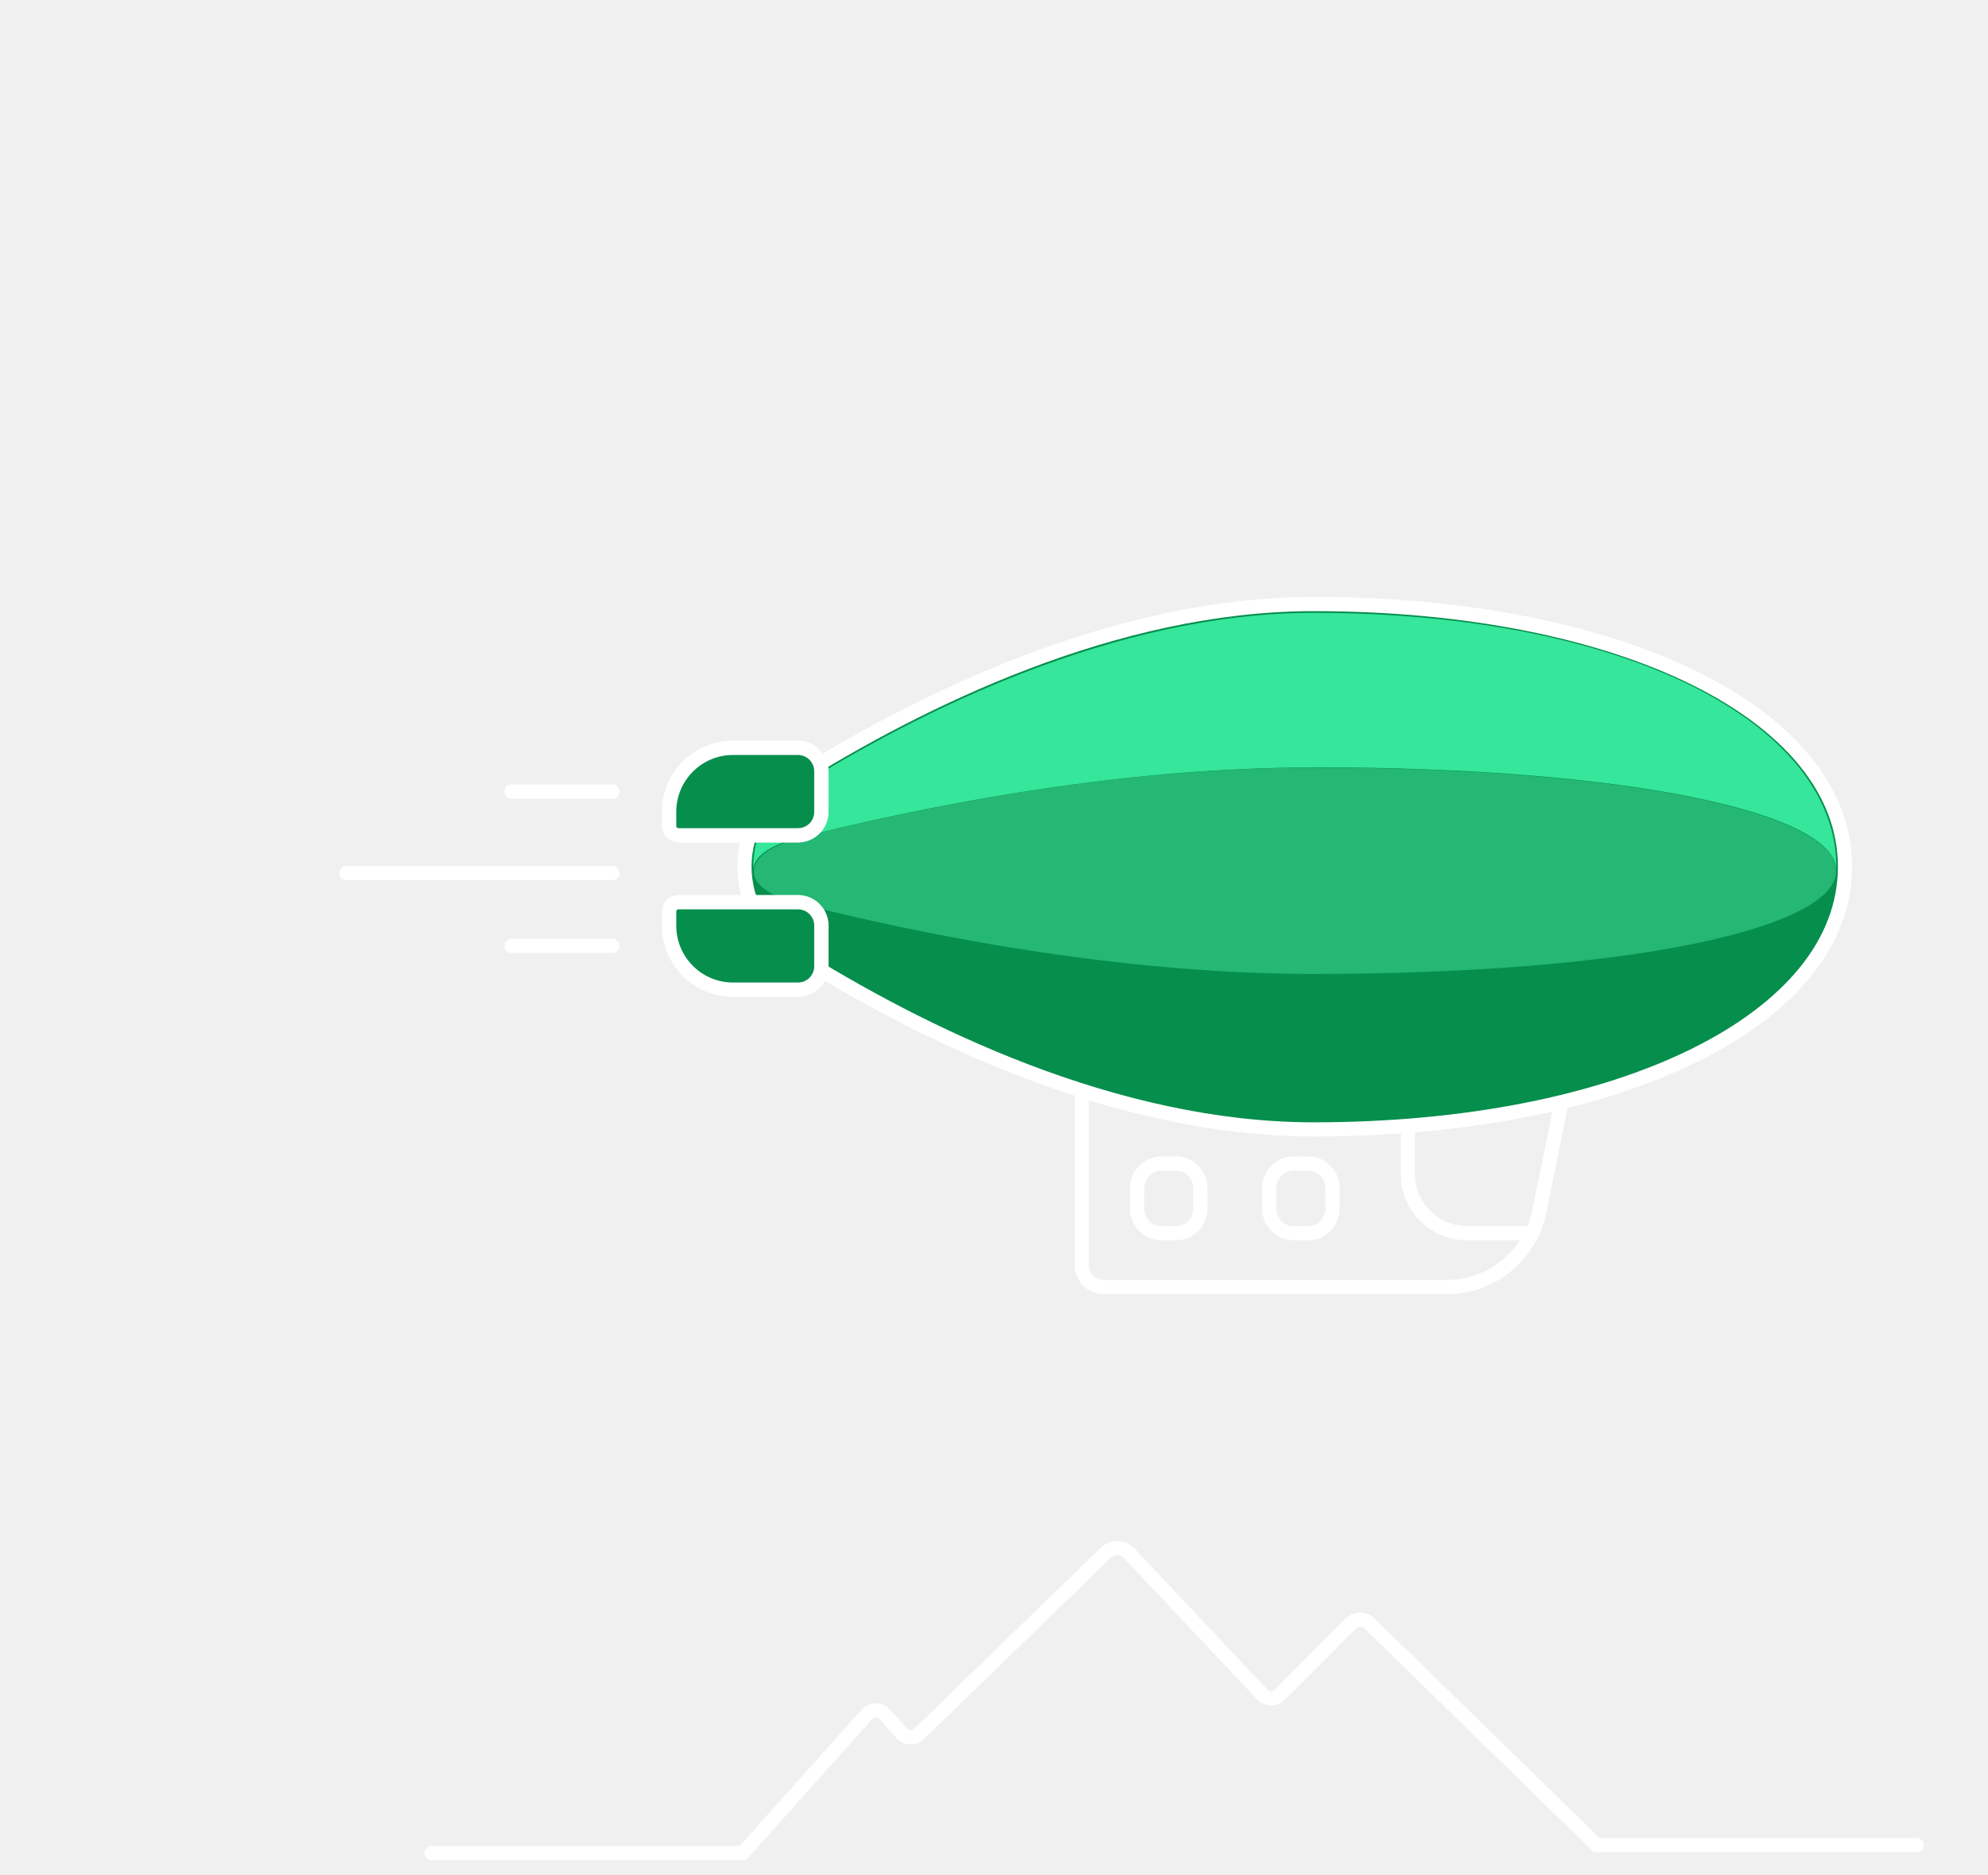
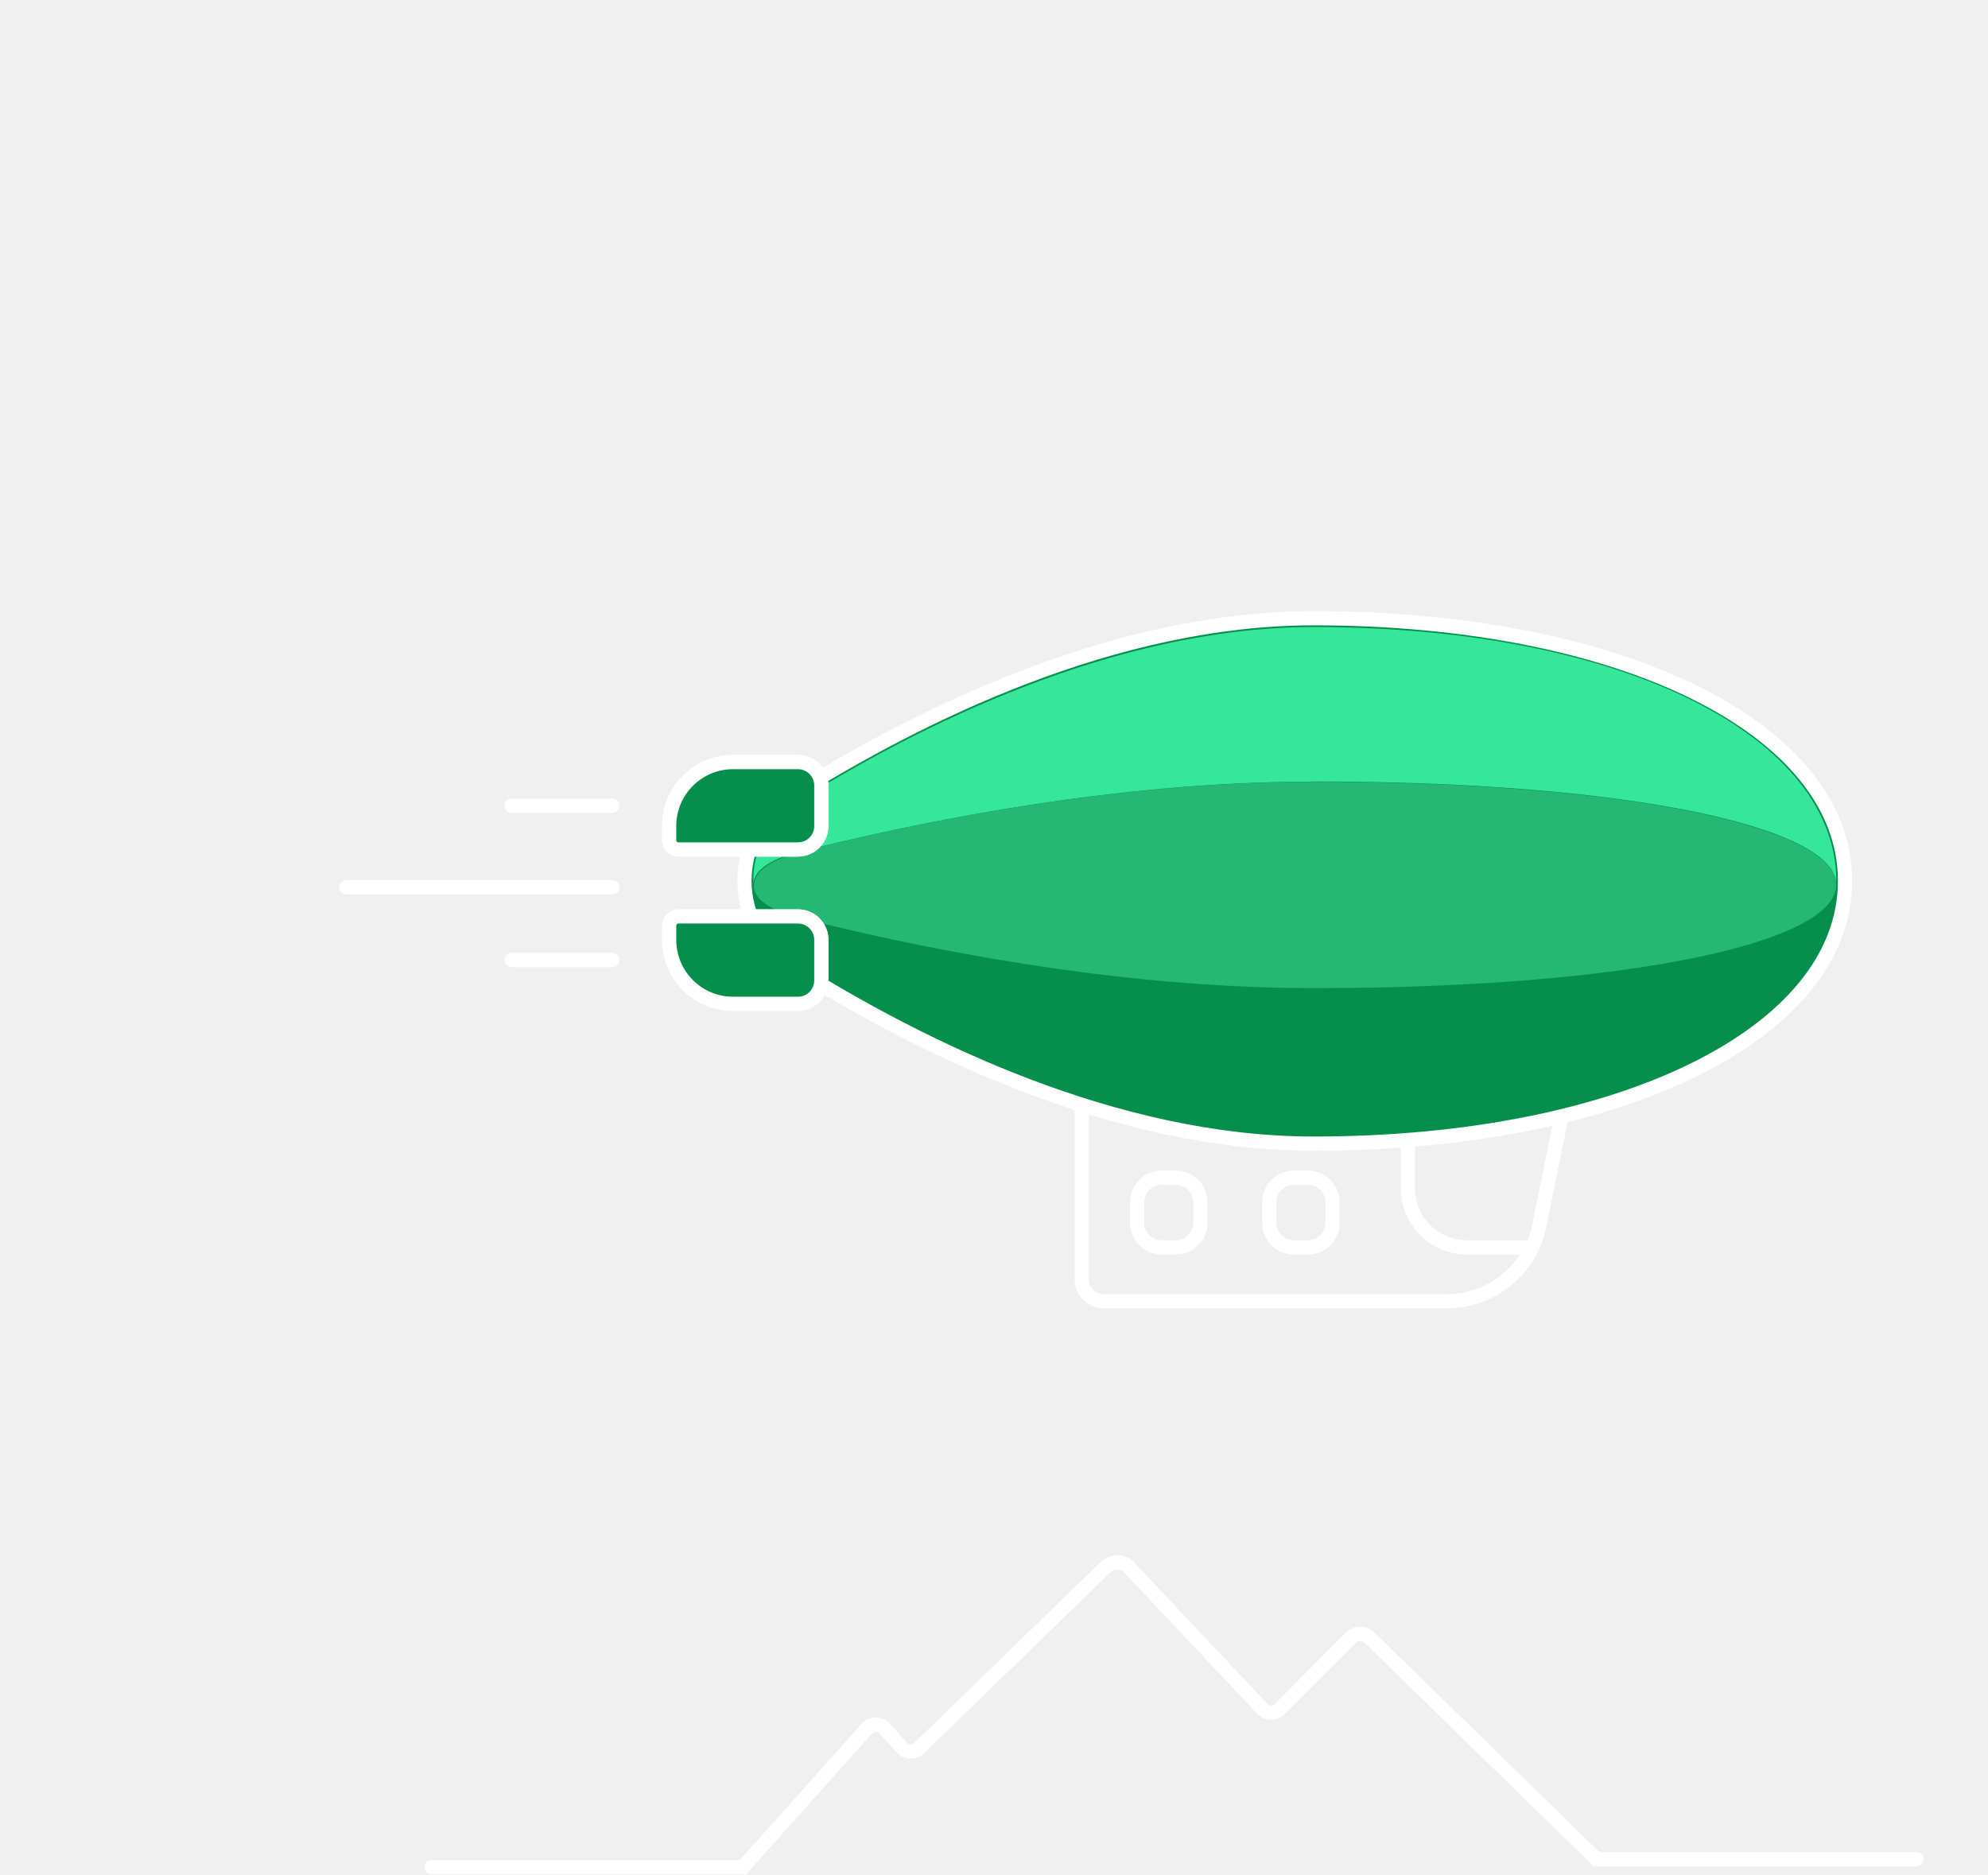
- <svg xmlns="http://www.w3.org/2000/svg" viewBox="20 75 280 250" width="350" height="330">
+ <svg xmlns="http://www.w3.org/2000/svg" viewBox="20 73 280 250" width="350" height="330">
  <g id="airship">
    <animate id="airshipWindowOpacityEnd" attributeType="CSS" attributeName="opacity" dur="0.5s" begin="2.3s" from="1" to="0" fill="freeze" />
    <g id="airshipBody">
      <g>
        <g id="airshipWing">
          <animateTransform attributeName="transform" type="skewY" values="0; 1; 0; -1; 0" dur="3s" calcMode="linear" repeatCount="indefinite" />
          <path d="M175.44,249.28h48.36a13.27,13.27,0,0,0,13-10.65l3.74-18.32H172.36v25.89A3.09,3.09,0,0,0,175.44,249.28Z" fill="none" stroke="#fff" stroke-linecap="round" stroke-linejoin="round" stroke-width="2" />
          <path d="M235.79,241.69h-9.22a8.31,8.31,0,0,1-8.28-8.31V220.31" fill="none" stroke="#fff" stroke-linecap="round" stroke-miterlimit="10" stroke-width="2" />
          <g id="airshipWindow">
            <path d="M204.25,231.88L202.2,231.88C200.302,231.891,198.77,233.432,198.77,235.33L198.77,238.25C198.77,240.148,200.302,241.689,202.2,241.7L204.25,241.7C206.148,241.689,207.68,240.148,207.68,238.25L207.68,235.33C207.683,234.418,207.323,233.542,206.68,232.895C206.036,232.248,205.162,231.883,204.25,231.88Z" fill="none" stroke="#fff" stroke-linecap="round" stroke-linejoin="round" stroke-width="2">
              <animate attributeType="CSS" attributeName="opacity" dur="2s" begin="secondСloudTransform.end - 3s" from="1" to="0" fill="freeze" />
            </path>
          </g>
          <path d="M185.64,231.88h-2.05a3.45,3.45,0,0,0-3.43,3.45v2.92a3.45,3.45,0,0,0,3.43,3.45h2.05a3.45,3.45,0,0,0,3.43-3.45v-2.92A3.45,3.45,0,0,0,185.64,231.88Z" fill="none" stroke="#fff" stroke-linecap="round" stroke-linejoin="round" stroke-width="2" />
        </g>
        <path d="M205,227.08c43.38,0,74.86-15.55,74.86-37s-31.48-37-74.86-37c-27.94,0-55.36,13.53-73.46,24.87a14.3,14.3,0,0,0,0,24.21c18.09,11.33,45.52,24.87,73.46,24.87" fill="#068e4d" />
        <path d="M205,227.08c43.38,0,74.86-15.55,74.86-37s-31.48-37-74.86-37c-27.94,0-55.36,13.53-73.46,24.87a14.3,14.3,0,0,0,0,24.21C149.63,213.54,177.06,227.08,205,227.08Z" fill="none" stroke="#fff" stroke-width="2" />
        <path d="M205,176.09c-28.23,0-56.07,5.76-72.81,10-3.95,1-6,2.66-6.08,4.34A12.93,12.93,0,0,1,132.18,179c16.74-10.5,44.58-24.68,72.81-24.68,44.81,0,73.64,16,73.64,35.75,0,0.12,0,.24,0,0.37-0.37-7.95-29.1-14.37-73.63-14.37" fill="#36e69a" />
        <path d="M132.18,195.12c16.74,4.27,44.58,10,72.81,10,44.14,0,72.75-6.32,73.6-14.18-0.86,19.34-29.45,34.86-73.6,34.86-28.23,0-56.07-14.19-72.81-24.68a12.88,12.88,0,0,1-6-10.18c0.26,1.61,2.26,3.18,6,4.14" fill="#068e4d" />
        <path d="M132.18,186.12C148.92,181.85,176.76,176.12,204.99,176.12C249.52,176.12,278.25,182.55,278.6,190.5C278.6,190.67,278.6,190.84,278.6,191.01C277.75,198.87,249.15,205.18,205,205.18C176.77,205.18,148.93,199.42,132.19,195.18C128.4,194.18,126.4,192.65,126.19,191.05L126.19,190.54C126.32,188.85,128.34,187.18,132.29,186.17" fill="#25b774">
          <animate attributeName="d" values="M132.18,186.12C148.92,181.85,176.76,176.12,204.99,176.12C249.52,176.12,278.25,182.55,278.6,190.5C278.6,190.67,278.6,190.84,278.6,191.01C277.75,198.87,249.15,205.18,205,205.18C176.77,205.18,148.93,199.42,132.19,195.18C128.4,194.18,126.4,192.65,126.19,191.05L126.19,190.54C126.32,188.85,128.34,187.18,132.29,186.17; M132.18,183.45C148.92,179.135,176.76,173.343,204.99,173.343C249.52,173.343,278.25,179.842,278.6,187.877C278.6,188.049,278.6,188.221,278.6,188.393C277.75,196.337,249.15,202.715,205,202.715C176.77,202.715,148.93,196.893,132.19,192.607C128.4,191.597,126.4,190.05,126.19,188.433L126.19,187.918C126.32,186.21,128.34,184.522,132.29,183.501; M132.18,186.12C148.92,181.85,176.76,176.12,204.99,176.12C249.52,176.12,278.25,182.55,278.6,190.5C278.6,190.67,278.6,190.84,278.6,191.01C277.75,198.87,249.15,205.18,205,205.18C176.77,205.18,148.93,199.42,132.19,195.18C128.4,194.18,126.4,192.65,126.19,191.05L126.19,190.54C126.32,188.85,128.34,187.18,132.29,186.17; M132.18,186.605C148.92,182.068,176.76,175.979,204.99,175.979C249.52,175.979,278.25,182.811,278.6,191.259C278.6,191.439,278.6,191.62,278.6,191.8C277.75,200.152,249.15,206.857,205,206.857C176.77,206.857,148.93,200.736,132.19,196.231C128.4,195.169,126.4,193.543,126.19,191.843L126.19,191.301C126.32,189.505,128.34,187.731,132.29,186.658; M132.18,186.12C148.92,181.85,176.76,176.12,204.99,176.12C249.52,176.12,278.25,182.55,278.6,190.5C278.6,190.67,278.6,190.84,278.6,191.01C277.75,198.87,249.15,205.18,205,205.18C176.77,205.18,148.93,199.42,132.19,195.18C128.4,194.18,126.4,192.65,126.19,191.05L126.19,190.54C126.32,188.85,128.34,187.18,132.29,186.17" dur="3s" calcMode="linear" repeatCount="indefinite" />
        </path>
      </g>
      <g id="airshipTail">
        <g id="airshipTailFront">
          <animateTransform attributeName="transform" type="translate" values="0 0; 0 1; 0 0; 0 -1; 0 0" dur="3s" calcMode="linear" repeatCount="indefinite" />
          <g>
            <path d="M123.23,173.34h9.16a3.29,3.29,0,0,1,3.29,3.3v5.71a3.29,3.29,0,0,1-3.29,3.3H115.57a1.32,1.32,0,0,1-1.32-1.32v-2a9,9,0,0,1,9-9" fill="#068e4d" />
            <path d="M123.23,173.34h9.16a3.29,3.29,0,0,1,3.29,3.3v5.71a3.29,3.29,0,0,1-3.29,3.3H115.57a1.32,1.32,0,0,1-1.32-1.32v-2A9,9,0,0,1,123.23,173.34Z" fill="none" stroke="#fff" stroke-linecap="round" stroke-linejoin="round" stroke-width="2" />
          </g>
          <g>
            <path d="M123.23,207.39h9.16a3.29,3.29,0,0,0,3.29-3.3v-5.71a3.29,3.29,0,0,0-3.29-3.3H115.57a1.32,1.32,0,0,0-1.32,1.32v2a9,9,0,0,0,9,9" fill="#068e4d" />
            <path d="M123.23,207.39h9.16a3.29,3.29,0,0,0,3.29-3.3v-5.71a3.29,3.29,0,0,0-3.29-3.3H115.57a1.32,1.32,0,0,0-1.32,1.32v2A9,9,0,0,0,123.23,207.39Z" fill="none" stroke="#fff" stroke-linecap="round" stroke-linejoin="round" stroke-width="2" />
          </g>
        </g>
        <g id="airshipTailBack">
          <animateTransform attributeName="transform" type="translate" values="0 0; 0 -3; 0 0; 0 3; 0 0" dur="3s" calcMode="linear" repeatCount="indefinite" />
          <g>
            <path d="M123.23,207.39h9.16a3.29,3.29,0,0,0,3.29-3.3v-5.71a3.29,3.29,0,0,0-3.29-3.3H115.57a1.32,1.32,0,0,0-1.32,1.32v2a9,9,0,0,0,9,9" fill="#068e4d" />
            <path d="M123.23,207.39h9.16a3.29,3.29,0,0,0,3.29-3.3v-5.71a3.29,3.29,0,0,0-3.29-3.3H115.57a1.32,1.32,0,0,0-1.32,1.32v2A9,9,0,0,0,123.23,207.39Z" fill="none" stroke="#fff" stroke-linecap="round" stroke-linejoin="round" stroke-width="2" />
          </g>
          <g>
            <path d="M123.23,173.34h9.16a3.29,3.29,0,0,1,3.29,3.3v5.71a3.29,3.29,0,0,1-3.29,3.3H115.57a1.32,1.32,0,0,1-1.32-1.32v-2a9,9,0,0,1,9-9" fill="#068e4d" />
            <path d="M123.23,173.34h9.16a3.29,3.29,0,0,1,3.29,3.3v5.71a3.29,3.29,0,0,1-3.29,3.3H115.57a1.32,1.32,0,0,1-1.32-1.32v-2A9,9,0,0,1,123.23,173.34Z" fill="none" stroke="#fff" stroke-linecap="round" stroke-linejoin="round" stroke-width="2" />
          </g>
        </g>
      </g>
    </g>
    <g id="airshipFire">
      <line x1="106.25" y1="179.49" x2="92.05" y2="179.49" fill="none" stroke="#fff" stroke-linecap="round" stroke-miterlimit="10" stroke-width="2">
        <animate attributeType="XML" attributeName="x2" values="92.05; 82.05; 92.05" dur="0.2s" repeatCount="indefinite" />
      </line>
      <line x1="106.25" y1="201.23" x2="92.05" y2="201.23" fill="none" stroke="#fff" stroke-linecap="round" stroke-miterlimit="10" stroke-width="2">
        <animate attributeType="XML" attributeName="x2" values="82.05; 92.05" dur="0.2s" repeatCount="indefinite" />
      </line>
      <line x1="106.25" y1="190.98" x2="68.77" y2="190.98" fill="none" stroke="#fff" stroke-linecap="round" stroke-miterlimit="10" stroke-width="2">
        <animate attributeType="XML" attributeName="x2" values="74.05; 68.77" dur="0.2s" repeatCount="indefinite" />
      </line>
    </g>
    <g id="firstСloud" opacity="0">
      <animate attributeType="CSS" attributeName="opacity" dur="0.7s" from="0" to="1" fill="freeze" />
      <animate attributeType="CSS" attributeName="opacity" dur="1s" begin="1.5s" from="1" to="0" fill="freeze" />
      <line x1="68.95" y1="107.8" x2="131.86" y2="107.8" fill="none" stroke="#fff" stroke-linecap="round" stroke-miterlimit="10" stroke-width="2">
        <animateTransform attributeName="transform" type="translate" from="320" to="-20" dur="2.5s" fill="freeze" />
      </line>
      <path d="M41.77,97.54H77.06a12.4,12.4,0,1,1,24.8,0h17.93" fill="none" stroke="#fff" stroke-linecap="round" stroke-miterlimit="10" stroke-width="2">
        <animateTransform attributeName="transform" type="translate" from="320" to="0" dur="2.5s" fill="freeze" />
      </path>
    </g>
    <g id="secondСloud">
      <g opacity="0">
        <animate attributeType="CSS" attributeName="opacity" begin="1.5s" dur="1s" from="0" to="1" fill="freeze" />
        <animate attributeType="CSS" attributeName="opacity" dur="1s" begin="3s" from="1" to="0" fill="freeze" />
        <g>
          <animateTransform id="secondСloudTransform" attributeName="transform" type="translate" from="320" to="-320" begin="1s" dur="4s" fill="freeze" />
          <line x1="258.96" y1="93.19" x2="298.74" y2="93.19" fill="none" stroke="#fff" stroke-linecap="round" stroke-miterlimit="10" stroke-width="2" />
          <path d="M278.75,82.91H251.39a12.4,12.4,0,1,0-24.8,0H208.65" fill="none" stroke="#fff" stroke-linecap="round" stroke-miterlimit="10" stroke-width="2" />
          <line x1="287.01" y1="82.91" x2="309.21" y2="82.91" fill="none" stroke="#fff" stroke-linecap="round" stroke-miterlimit="10" stroke-width="2" />
        </g>
      </g>
    </g>
    <g>
      <path d="M289.94,327.88L244.88,327.88L212.8,296.58C212.096,295.985,211.064,295.985,210.36,296.58L200.16,306.81C199.514,307.369,198.556,307.369,197.91,306.81L178.91,286.64C178.015,285.883,176.705,285.883,175.81,286.64L149.39,312.28C148.746,312.843,147.784,312.843,147.14,312.28L144.51,309.36C143.856,308.761,142.854,308.761,142.2,309.36L124.63,329L80.78,329" fill="none" stroke="#fff" stroke-linecap="round" stroke-miterlimit="10" stroke-width="2">
        <animate attributeName="d" id="mountains" from="M289.94,327.88L244.88,327.88L212.8,296.58C212.096,295.985,211.064,295.985,210.36,296.58L200.16,306.81C199.514,307.369,198.556,307.369,197.91,306.81L178.91,286.64C178.015,285.883,176.705,285.883,175.81,286.64L149.39,312.28C148.746,312.843,147.784,312.843,147.14,312.28L144.51,309.36C143.856,308.761,142.854,308.761,142.2,309.36L124.63,329L80.78,329" to="M289.94,328.963L244.88,328.963L212.8,327.941C212.096,327.922,211.064,327.922,210.36,327.941L200.16,328.275C199.514,328.294,198.556,328.294,197.91,328.275L178.91,327.617C178.015,327.592,176.705,327.592,175.81,327.617L149.39,328.454C148.746,328.472,147.784,328.472,147.14,328.454L144.51,328.359C143.856,328.339,142.854,328.339,142.2,328.359L124.63,329L80.78,329" dur="0.5s" calcMode="linear" begin="secondСloudTransform.end - 2.5s" fill="freeze" />
      </path>
    </g>
  </g>
  <g opacity="0">
    <animate id="showWindowEnd" attributeType="CSS" attributeName="opacity" dur="0.5s" begin="airshipWindowOpacityEnd.end - 0.5s" from="0" to="1" fill="freeze" />
    <path d="M204.25,231.88L202.2,231.88C200.302,231.891,198.77,233.432,198.77,235.33L198.77,238.25C198.77,240.148,200.302,241.689,202.2,241.7L204.25,241.7C206.148,241.689,207.68,240.148,207.68,238.25L207.68,235.33C207.683,234.418,207.323,233.542,206.68,232.895C206.036,232.248,205.162,231.883,204.25,231.88Z" fill="none" stroke="#fff" stroke-linecap="round" stroke-linejoin="round" stroke-width="2">
      <animate attributeType="CSS" attributeName="opacity" dur="0.5s" begin="airshipWindowOpacityEnd.end - 0.5s" from="0" to="1" fill="freeze" />
      <animate attributeName="d" from="M204.25,231.88L202.2,231.88C200.302,231.891,198.77,233.432,198.77,235.33L198.77,238.25C198.77,240.148,200.302,241.689,202.2,241.7L204.25,241.7C206.148,241.689,207.68,240.148,207.68,238.25L207.68,235.33C207.683,234.418,207.323,233.542,206.68,232.895C206.036,232.248,205.162,231.883,204.25,231.88Z" to="M230.85,231.88L218.85,231.88C207.741,231.962,198.77,243.422,198.77,257.53L198.77,279.24C198.77,293.348,207.741,304.808,218.85,304.89L230.85,304.89C241.959,304.808,250.93,293.348,250.93,279.24L250.93,257.53C250.945,250.747,248.839,244.234,245.073,239.424C241.307,234.613,236.191,231.9,230.85,231.88Z" dur="0.5s" begin="airshipWindowOpacityEnd.end - 0.5s" fill="freeze" />
      <animateTransform attributeName="transform" type="translate" begin="airshipWindowOpacityEnd.end - 0.5s" values="0 0; 42 -75" additive="sum" dur="0.5s" fill="freeze" />
    </path>
  </g>
  <g id="firstPrize" opacity="0">
    <animate attributeType="CSS" attributeName="opacity" dur="2s" begin="showWindowEnd.end - 0.02s" from="0" to="1" fill="freeze" />
    <animateTransform id="secondСloudTransform" attributeName="transform" type="translate" from="-250" to="0" begin="showWindowEnd.end - 0.02s" dur="0.5s" fill="freeze" />
    <g opacity="0">
      <animate attributeType="CSS" attributeName="opacity" dur="0.05s" begin="showWindowEnd.end - 0.3s" from="0" to="1" fill="freeze" />
      <path d="M91.14,327.79a2.2,2.2,0,0,1-2-2.36l13.66-193.17c1.1-15.49-4.8-21.92-8.75-24.47a1.35,1.35,0,0,1,.53-2.45C103,104,122.18,104,120,134.19L106.43,326.67a2.2,2.2,0,0,1-2.35,2Z" fill="#fff" />
      <path d="M124.5,328.17a2.2,2.2,0,0,1-2.17-2.23l2.24-193.63c0.19-15.53-6.07-21.61-10.16-23.91a1.35,1.35,0,0,1,.39-2.47c8.36-1.9,27.49-3,27.15,27.28l-2.25,192.93a2.2,2.2,0,0,1-2.22,2.18Z" fill="#fff" />
    </g>
    <g>
      <path d="M257.5,259.82H196.76V245.63h55.09a9.92,9.92,0,0,1,9.9,9.93,4.26,4.26,0,0,1-4.25,4.25" fill="#a67ee5" />
      <path d="M257.5,259.82H196.76V245.63h55.09a9.92,9.92,0,0,1,9.9,9.93A4.26,4.26,0,0,1,257.5,259.82Z" fill="none" stroke="#fff" stroke-miterlimit="10" stroke-width="2" />
      <polygon points="185.47 328.31 171.5 328.31 165.19 286.72 179.16 286.72 185.47 328.31" fill="#a67ee5" />
      <polygon points="185.47 328.31 171.5 328.31 165.19 286.72 179.16 286.72 185.47 328.31" fill="none" stroke="#fff" stroke-miterlimit="10" stroke-width="2" />
      <polygon points="235.03 328.31 221.06 328.31 214.76 286.72 228.72 286.72 235.03 328.31" fill="#a67ee5" />
      <polygon points="235.03 328.31 221.06 328.31 214.76 286.72 228.72 286.72 235.03 328.31" fill="none" stroke="#fff" stroke-miterlimit="10" stroke-width="2" />
      <path d="M281.33,272.45H225.44a5.59,5.59,0,0,1-5.53-4.77l-10.86-72.24a17.71,17.71,0,0,0-12.49-31.31H141.48L141.16,267l15.77,23.35,47.19,8.39a12.3,12.3,0,0,0,4.22.75h73a13.53,13.53,0,0,0,0-27.06" fill="#a67ee5" />
      <path d="M281.33,272.45H225.44a5.59,5.59,0,0,1-5.53-4.77l-10.86-72.24a17.71,17.71,0,0,0-12.49-31.31H141.48L141.16,267l15.77,23.35,47.19,8.39a12.3,12.3,0,0,0,4.22.75h73A13.53,13.53,0,0,0,281.33,272.45Z" fill="none" stroke="#fff" stroke-miterlimit="10" stroke-width="2" />
      <path d="M162.42,267.69l-10.86-72.24a17.71,17.71,0,1,0-29-13.61,18,18,0,0,0,.79,5.25L138.65,289a12.36,12.36,0,0,0,12.21,10.54h73a13.53,13.53,0,0,0,0-27.05H167.95a5.62,5.62,0,0,1-5.53-4.78" fill="#a67ee5" />
      <path d="M162.42,267.69l-10.86-72.24a17.71,17.71,0,1,0-29-13.61,18,18,0,0,0,.79,5.25L138.65,289a12.36,12.36,0,0,0,12.21,10.54h73a13.53,13.53,0,0,0,0-27.05H167.95A5.62,5.62,0,0,1,162.42,267.69Z" fill="none" stroke="#fff" stroke-miterlimit="10" stroke-width="2" />
      <path d="M206.26,259.82h-72l-2.13-14.19H200.6a9.92,9.92,0,0,1,9.9,9.93,4.26,4.26,0,0,1-4.25,4.25" fill="#a67ee5" />
      <path d="M206.26,259.82h-72l-2.13-14.19H200.6a9.92,9.92,0,0,1,9.9,9.93A4.26,4.26,0,0,1,206.26,259.82Z" fill="none" stroke="#fff" stroke-miterlimit="10" stroke-width="2" />
      <line x1="151.57" y1="195.44" x2="209.05" y2="195.44" fill="none" stroke="#fff" stroke-linecap="round" stroke-miterlimit="10" stroke-width="2" />
    </g>
    <g>
      <line x1="72.03" y1="329" x2="295.52" y2="329" fill="none" stroke="#fff" stroke-linecap="round" stroke-miterlimit="10" stroke-width="2" />
    </g>
    <g opacity="0">
      <animate attributeType="CSS" attributeName="opacity" dur="0.05s" begin="showWindowEnd.end - 0.8s" from="0" to="1" fill="freeze" />
      <animateTransform attributeType="XML" attributeName="transform" type="rotate" values="0 110 393; 3 110 393; 0 110 393" dur="3.5s" begin="showWindowEnd.end - 2s" repeatCount="indefinite" />
      <path d="M79.18,194A131,131,0,0,1,94.77,220.9a255,255,0,0,1-20.08-23.55,259,259,0,0,1-17.07-25.88A131.72,131.72,0,0,1,79.18,194" fill="#36e69a">
      </path>
      <path d="M80.94,214.39a127.19,127.19,0,0,1,22.8,20.49A242.09,242.09,0,0,1,77.9,219.17a235.86,235.86,0,0,1-23.42-18.7,119.82,119.82,0,0,1,26.46,13.92" fill="#36e69a">
      </path>
      <path d="M93.66,205.48a258.38,258.38,0,0,0,10.08,29.39,125.63,125.63,0,0,0-4.5-30.52,135.9,135.9,0,0,0-12.06-29.44,260.33,260.33,0,0,0,6.47,30.57" fill="#36e69a">
      </path>
      <path d="M107.32,213.52a250.14,250.14,0,0,0,2.06,30.67,119.93,119.93,0,0,0,3.76-30.05,131.24,131.24,0,0,0-4-31.36,238.1,238.1,0,0,0-1.87,30.74" fill="#25b774" />
      <path d="M83.08,229.56a121.93,121.93,0,0,1,26.29,14.64A225.91,225.91,0,0,1,81.21,235a228.11,228.11,0,0,1-26.37-12.69,113.61,113.61,0,0,1,28.25,7.29" fill="#25b774" />
      <path d="M88.06,243.83A118.11,118.11,0,0,1,115.62,255a211,211,0,0,1-28.78-5.6,220.87,220.87,0,0,1-27.42-9.33,114,114,0,0,1,28.65,3.73" fill="#25b774" />
      <path d="M118.71,224.79a238,238,0,0,0-3.1,30.25,117.11,117.11,0,0,0,8.82-28.54,127.44,127.44,0,0,0,1.42-31.19,213.92,213.92,0,0,0-7.15,29.48" fill="#25b774" />
      <path d="M98.86,262a118.24,118.24,0,0,1,27.07,12.34,212.3,212.3,0,0,1-28.53-6.79,220.78,220.78,0,0,1-27-10.45A114.06,114.06,0,0,1,98.86,262" fill="#068e4d" />
      <path d="M130.27,244.29a236.56,236.56,0,0,0-4.34,30.1,116.94,116.94,0,0,0,10-28.16,127.42,127.42,0,0,0,2.71-31.1,214.43,214.43,0,0,0-8.36,29.16" fill="#068e4d" />
      <path d="M108.9,280.69a118.21,118.21,0,0,1,26.54,13.47,213.62,213.62,0,0,1-28.23-8,221.65,221.65,0,0,1-26.55-11.57,113.82,113.82,0,0,1,28.24,6.08" fill="#068e4d" />
      <path d="M141,264.26a236.09,236.09,0,0,0-5.58,29.9,117.46,117.46,0,0,0,11.15-27.73,127.2,127.2,0,0,0,4-31A214.24,214.24,0,0,0,141,264.26" fill="#068e4d" />
      <path d="M92.62,217.67A529.26,529.26,0,0,1,149.48,328" fill="none" stroke="#36e69a" stroke-linecap="round" stroke-linejoin="round" stroke-width="2" />
    </g>
  </g>
  <g opacity="0">
    <animate attributeType="CSS" attributeName="opacity" dur="0.5s" begin="showWindowEnd.end" from="0" to="1" fill="freeze" />
    <g>
      <defs>
        <clipPath id="window">
          <path d="M275,225.43H257.87a17.6,17.6,0,0,1-17.52-17.58V170a17.6,17.6,0,0,1,17.52-17.58H275A17.6,17.6,0,0,1,292.51,170v37.83A17.61,17.61,0,0,1,275,225.43Z" />
        </clipPath>
      </defs>
      <g clip-path="url(#window)">
        <g transform="scale(0.4) translate(520 370)" opacity="0.9">
          <animateTransform id="showCloudsEnd" attributeName="transform" type="translate" begin="showWindowEnd.end" from="80 0" to="-250, 0" dur="2.3s" additive="sum" repeatCount="indefinite" />
          <line x1="278.96" y1="93.19" x2="298.74" y2="93.19" fill="none" stroke="#fff" stroke-linecap="round" stroke-miterlimit="10" stroke-width="4" />
          <path d="M278.75,82.91H251.39a12.4,12.4,0,1,0-24.8,0H208.65" fill="none" stroke="#fff" stroke-linecap="round" stroke-miterlimit="10" stroke-width="4" />
          <line x1="287.01" y1="82.91" x2="309.21" y2="82.91" fill="none" stroke="#fff" stroke-linecap="round" stroke-miterlimit="10" stroke-width="4" />
        </g>
        <g transform="scale(0.4) translate(520 410)" opacity="0.9">
          <animateTransform id="showCloudsEnd" attributeName="transform" type="translate" begin="showWindowEnd.end - 1.5s" from="130 0" to="-250, 0" dur="2.4s" additive="sum" repeatCount="indefinite" />
          <line x1="265.96" y1="93.19" x2="235.74" y2="93.19" fill="none" stroke="#fff" stroke-linecap="round" stroke-miterlimit="10" stroke-width="4" />
          <path d="M278.75,82.91H251.39a12.4,12.4,0,1,0-24.8,0H208.65" fill="none" stroke="#fff" stroke-linecap="round" stroke-miterlimit="10" stroke-width="4" />
        </g>
      </g>
    </g>
  </g>
</svg>
